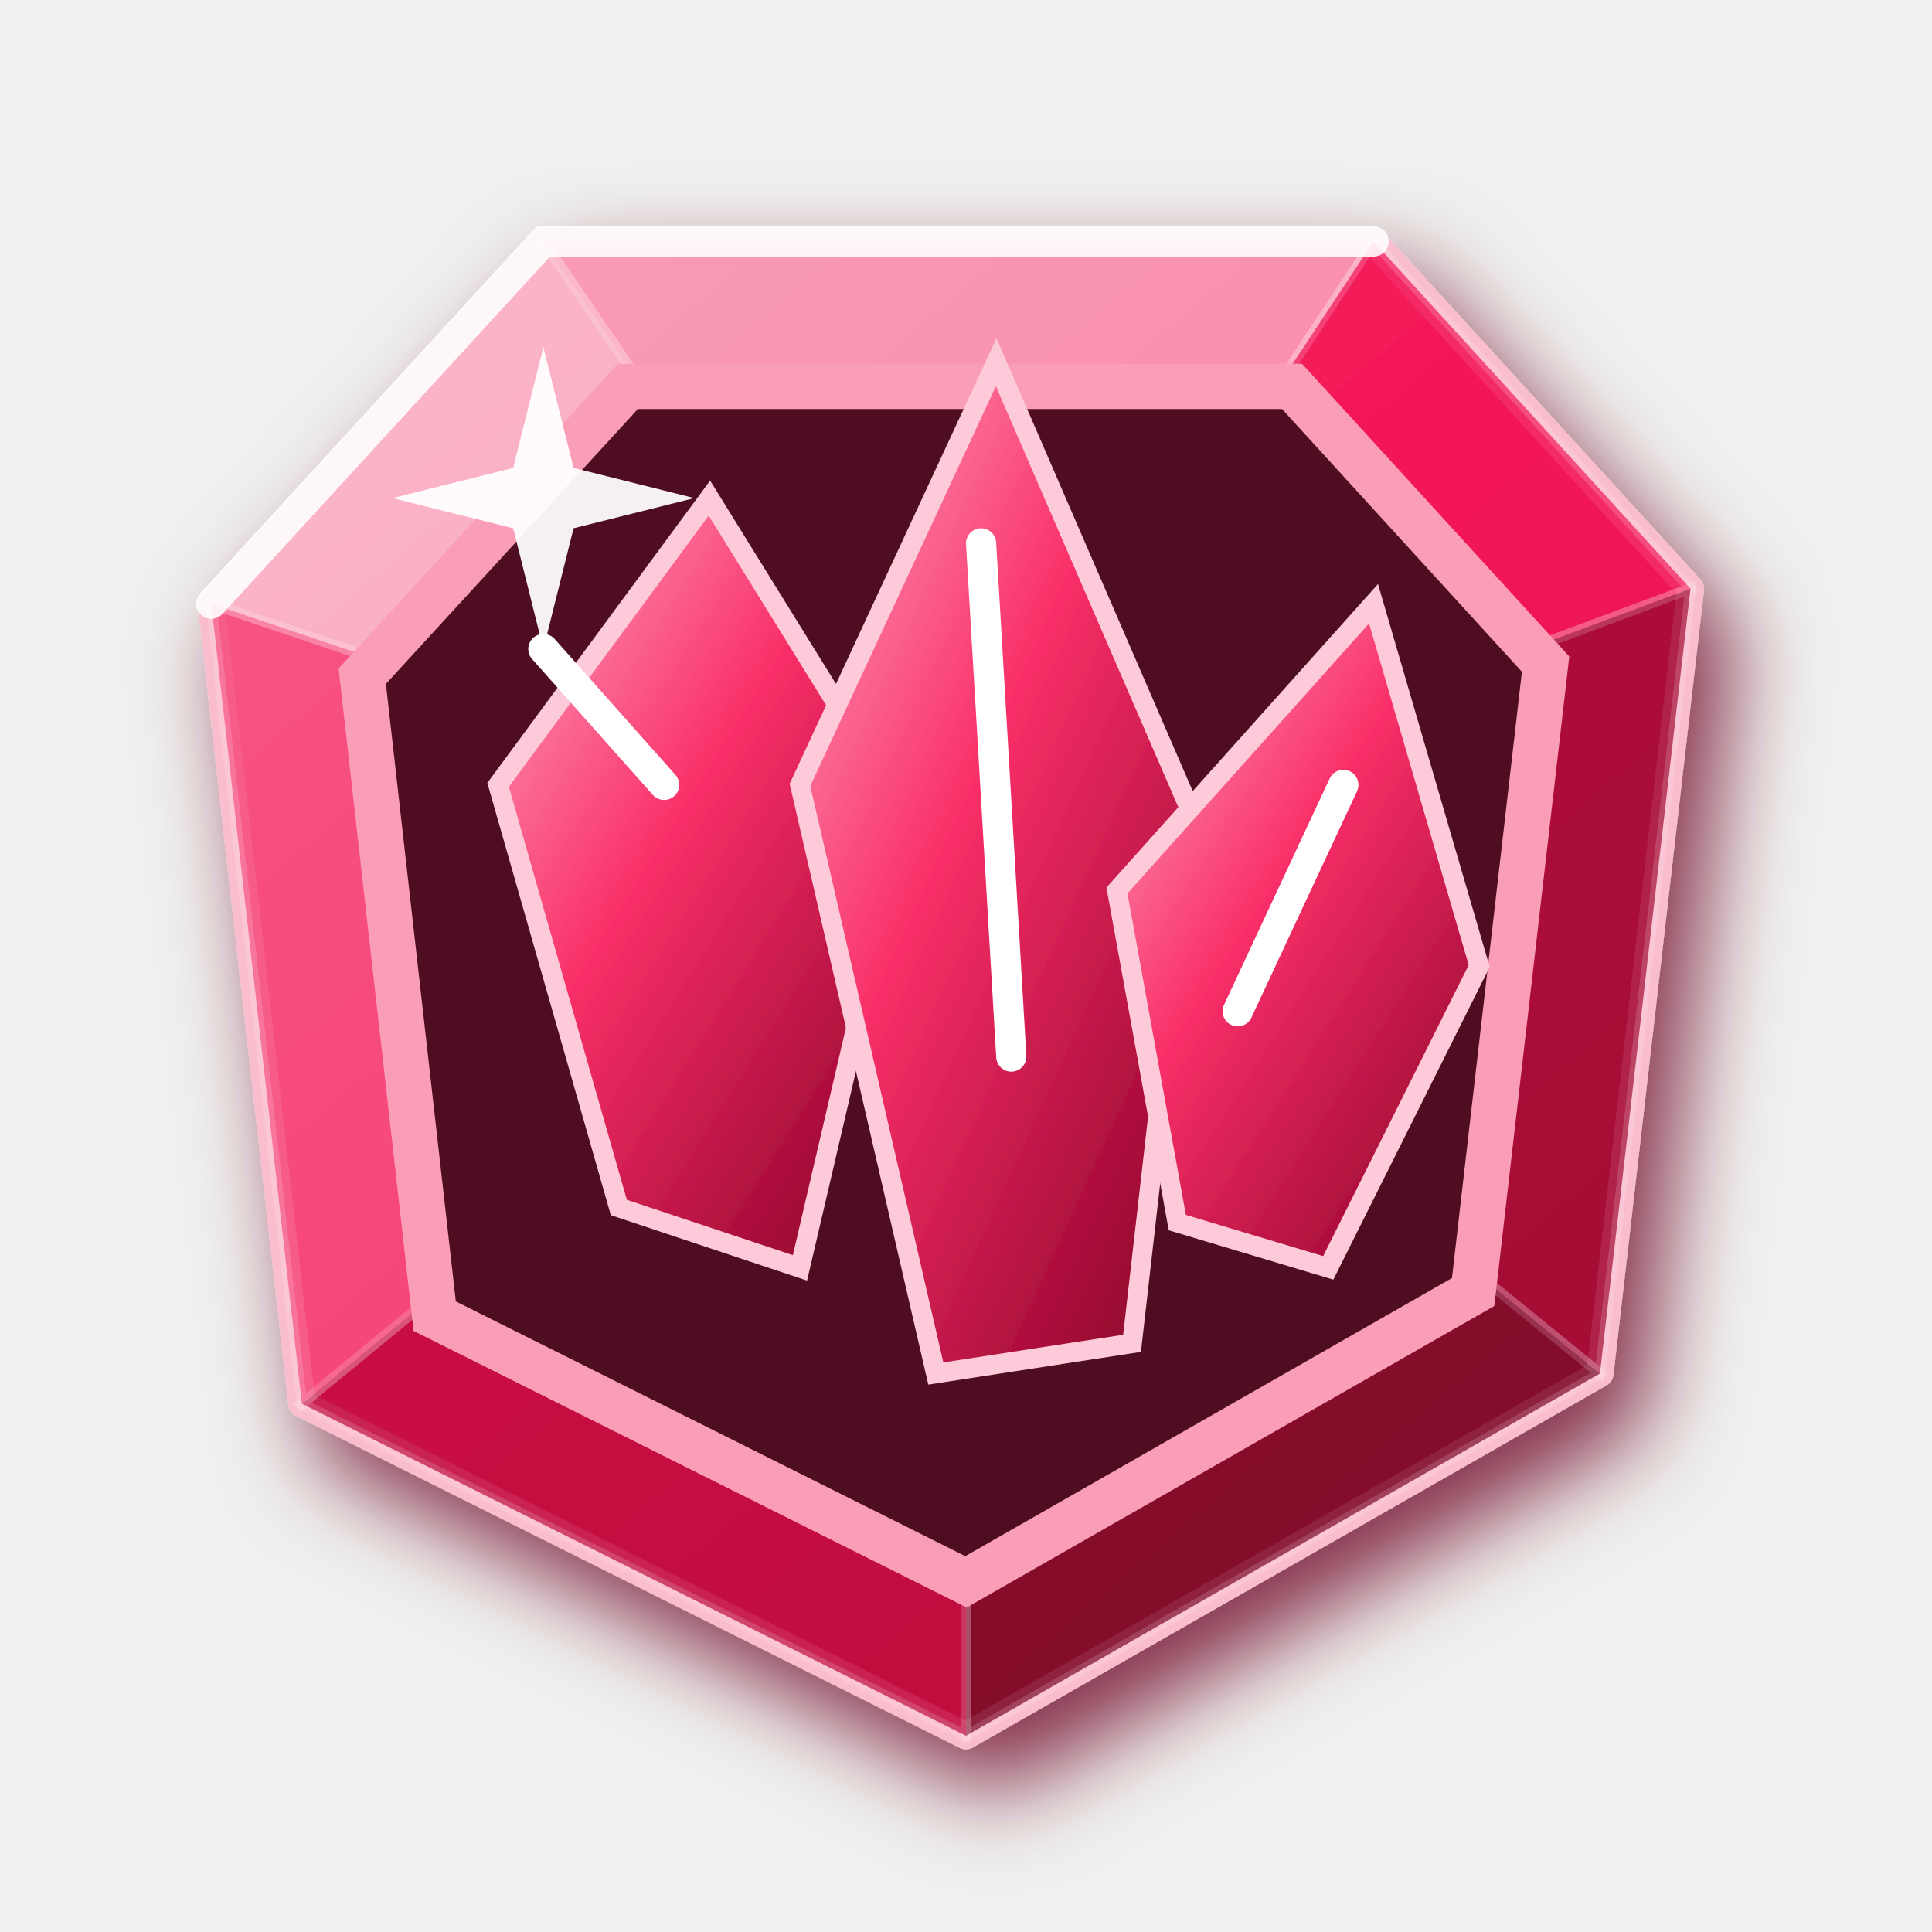
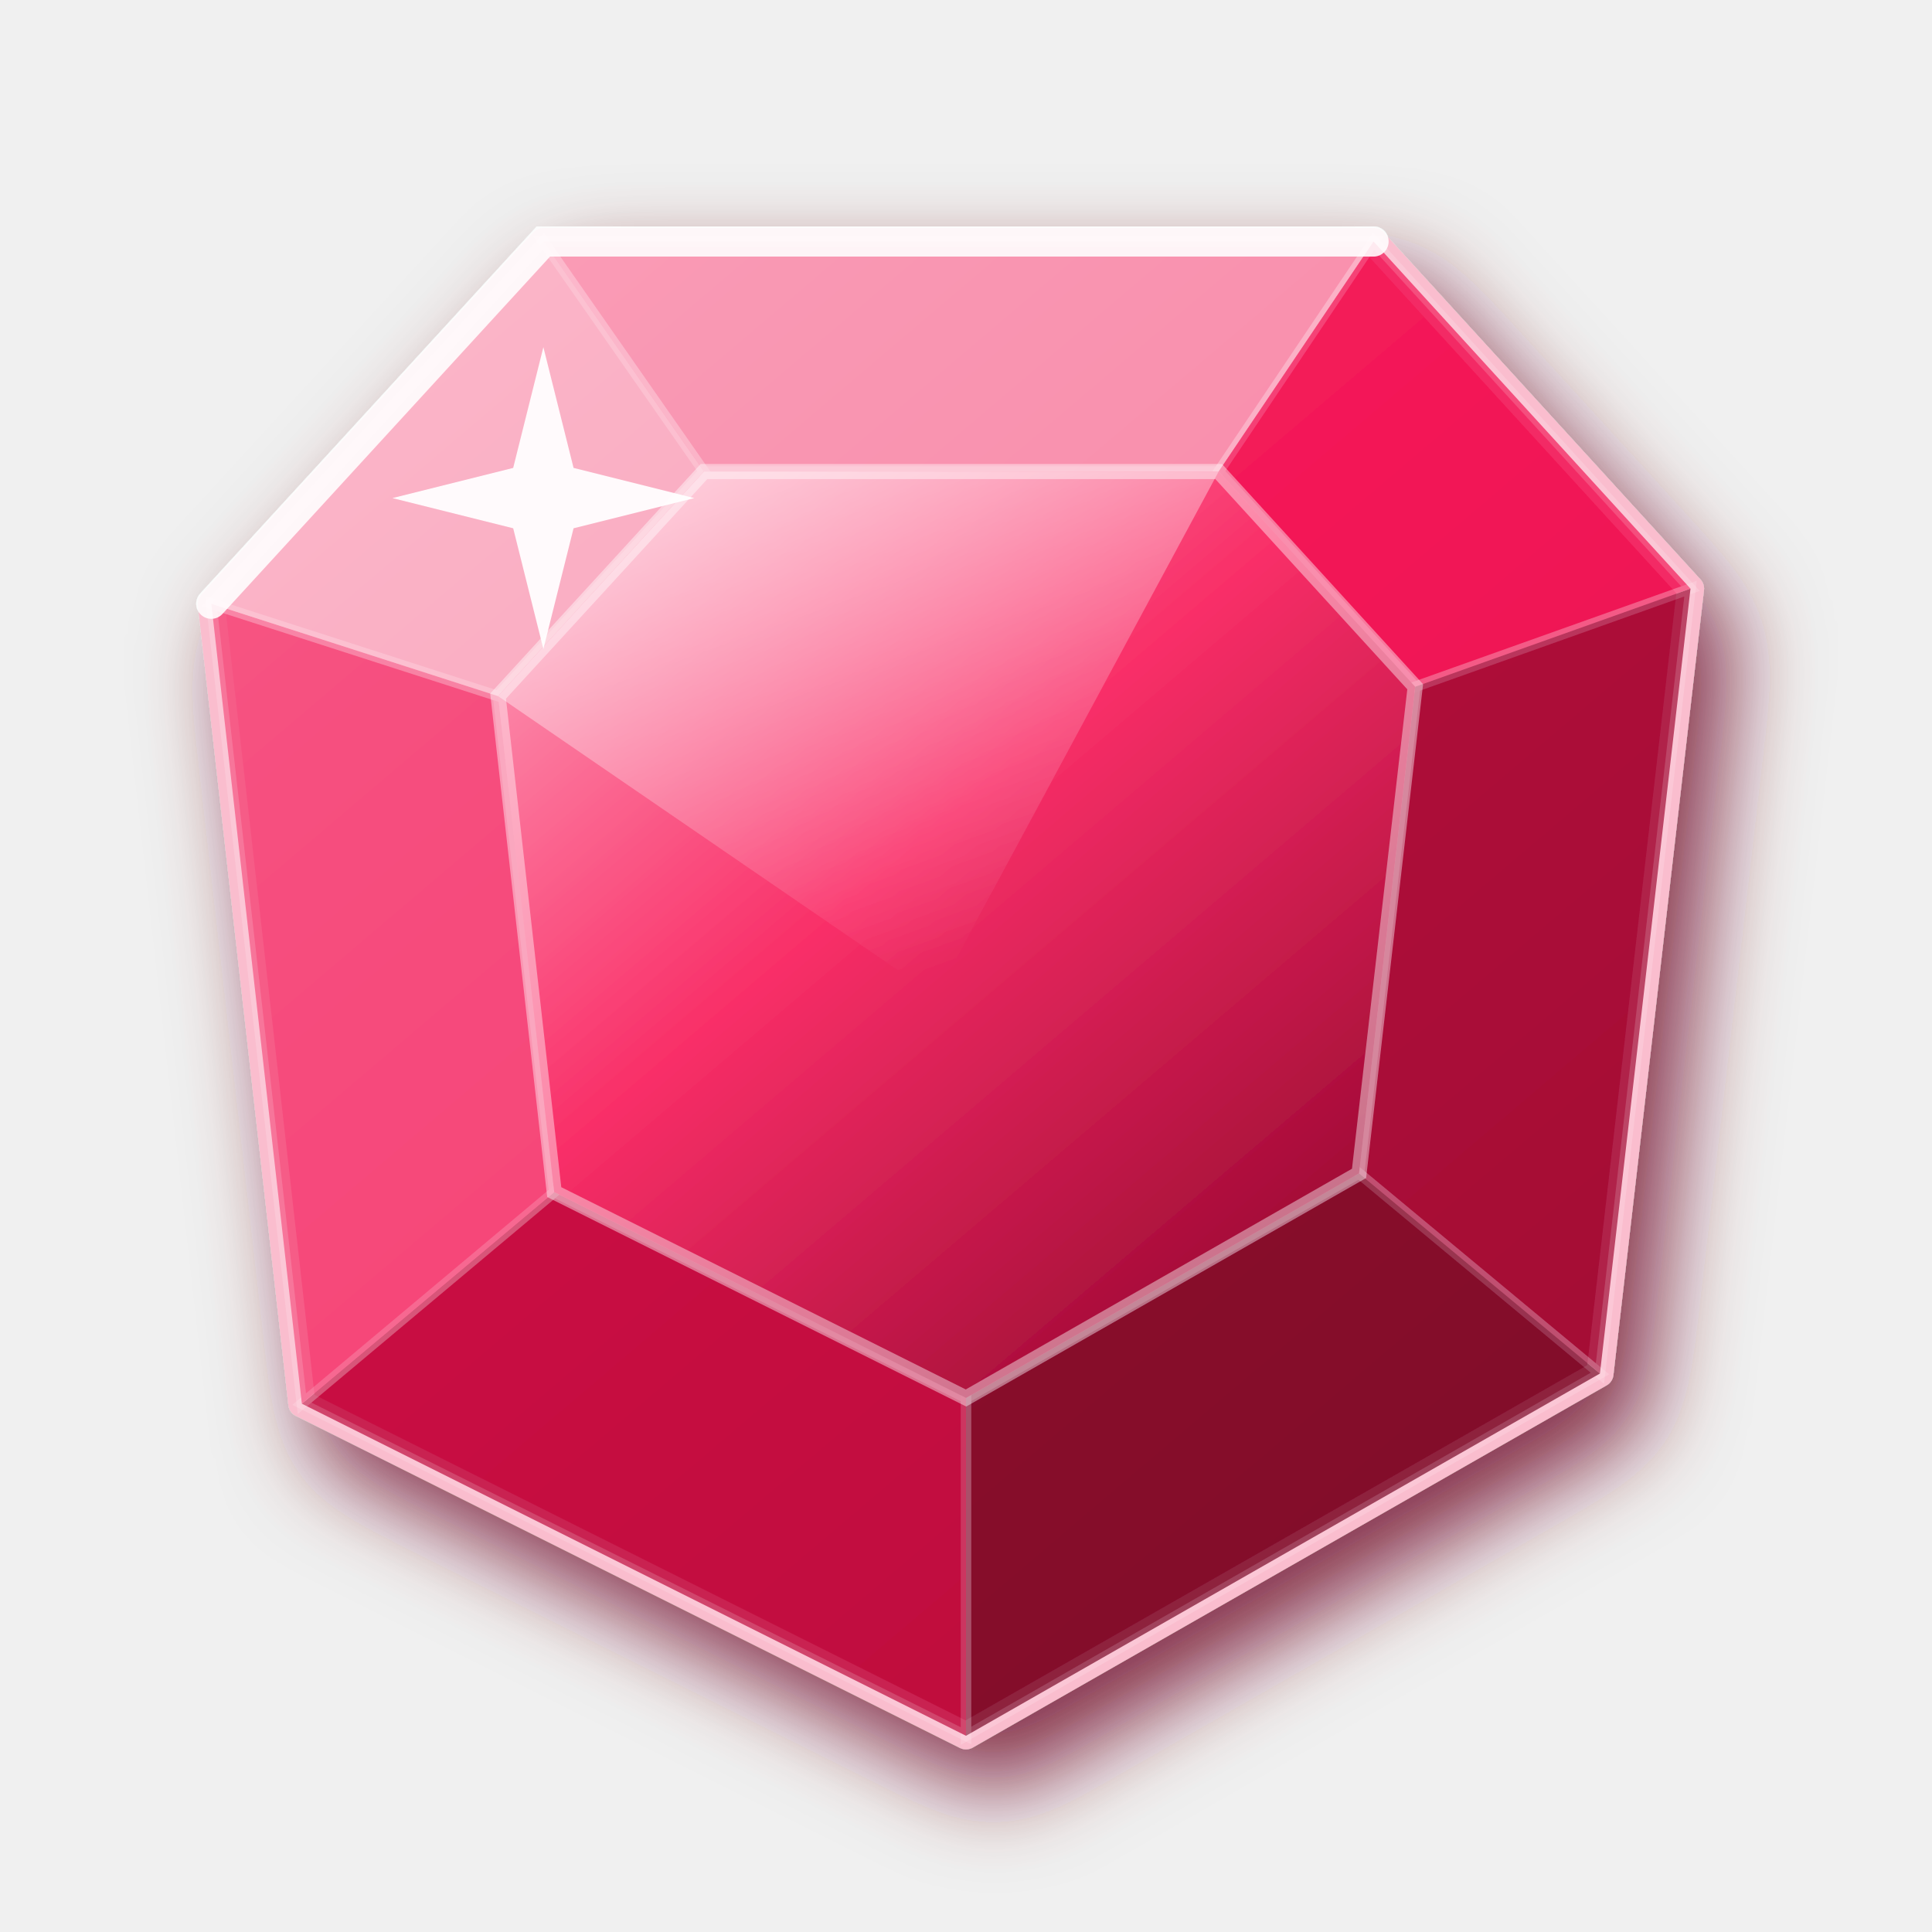
<svg xmlns="http://www.w3.org/2000/svg" viewBox="0 0 128 128">
  <defs>
    <linearGradient id="g" x2=".85" y2="1">
      <stop stop-color="hsl(343,95%,83%)" />
      <stop offset=".46" stop-color="hsl(343,94%,58%)" />
      <stop offset="1" stop-color="hsl(343,95%,29%)" />
    </linearGradient>
    <linearGradient id="shine" x2=".5" y2="1">
      <stop stop-color="white" stop-opacity=".85" />
      <stop offset="1" stop-color="white" stop-opacity="0" />
    </linearGradient>
    <filter id="shadow" x="-30%" y="-30%" width="160%" height="160%">
      <feDropShadow dy="3" stdDeviation="3" flood-color="hsl(343,90%,22%)" flood-opacity=".8" />
    </filter>
  </defs>
  <g filter="url(#shadow)">
    <polygon points="36,16 91,16 112,39 106,91 64,115 20,93 14,40" fill="url(#g)" stroke="hsl(343,85%,86%)" stroke-width="1.8" stroke-linejoin="round" />
-     <polygon points="36,16 91,16 79.66,33.16 47.76,33.16" fill="hsl(343,90%,80%)" fill-opacity=".86" stroke="white" stroke-opacity=".16" stroke-width=".7" />
-     <polygon points="91,16 112,39 91.84,46.5 79.66,33.16" fill="hsl(343,90%,52%)" fill-opacity=".86" stroke="white" stroke-opacity=".16" stroke-width=".7" />
-     <polygon points="112,39 106,91 88.36,76.66 91.84,46.5" fill="hsl(343,90%,34%)" fill-opacity=".86" stroke="white" stroke-opacity=".16" stroke-width=".7" />
-     <polygon points="106,91 64,115 64,90.58 88.36,76.66" fill="hsl(343,90%,26%)" fill-opacity=".86" stroke="white" stroke-opacity=".16" stroke-width=".7" />
-     <polygon points="64,115 20,93 38.48,77.82 64,90.58" fill="hsl(343,90%,40%)" fill-opacity=".86" stroke="white" stroke-opacity=".16" stroke-width=".7" />
-     <polygon points="20,93 14,40 35,47.08 38.48,77.82" fill="hsl(343,90%,63%)" fill-opacity=".86" stroke="white" stroke-opacity=".16" stroke-width=".7" />
-     <polygon points="14,40 36,16 47.76,33.16 35,47.08" fill="hsl(343,90%,86%)" fill-opacity=".86" stroke="white" stroke-opacity=".16" stroke-width=".7" />
-     <polygon points="47.76,33.16 79.66,33.16 91.84,46.5 88.36,76.66 64,90.58 38.48,77.82 35,47.08" fill="url(#g)" stroke="white" stroke-opacity=".42" stroke-width="1" />
-     <path d="M 47.76 33.16 L 79.66 33.16 L 62 66 L 35 47.08 Z" fill="url(#shine)" opacity=".65" />
+     <polygon points="36,16 91,16 80.74,31.24 46.64,31.24" fill="hsl(343,90%,80%)" fill-opacity=".86" stroke="white" stroke-opacity=".16" stroke-width=".7" />
+     <polygon points="91,16 112,39 93.76,45.5 80.74,31.24" fill="hsl(343,90%,52%)" fill-opacity=".86" stroke="white" stroke-opacity=".16" stroke-width=".7" />
+     <polygon points="112,39 106,91 90.04,77.74 93.76,45.5" fill="hsl(343,90%,34%)" fill-opacity=".86" stroke="white" stroke-opacity=".16" stroke-width=".7" />
+     <polygon points="106,91 64,115 64,92.62 90.04,77.74" fill="hsl(343,90%,26%)" fill-opacity=".86" stroke="white" stroke-opacity=".16" stroke-width=".7" />
+     <polygon points="64,115 20,93 36.72,78.98 64,92.62" fill="hsl(343,90%,40%)" fill-opacity=".86" stroke="white" stroke-opacity=".16" stroke-width=".7" />
+     <polygon points="20,93 14,40 33,46.12 36.72,78.98" fill="hsl(343,90%,63%)" fill-opacity=".86" stroke="white" stroke-opacity=".16" stroke-width=".7" />
+     <polygon points="14,40 36,16 46.64,31.24 33,46.12" fill="hsl(343,90%,86%)" fill-opacity=".86" stroke="white" stroke-opacity=".16" stroke-width=".7" />
+     <polygon points="46.64,31.24 80.74,31.24 93.76,45.5 90.04,77.74 64,92.62 36.72,78.98 33,46.12" fill="url(#g)" stroke="white" stroke-opacity=".42" stroke-width="1" />
+     <path d="M 46.64 31.24 L 80.74 31.24 L 62 66 L 33 46.12 Z" fill="url(#shine)" opacity=".72" />
    <path d="M 14 40 L 36 16 L 91 16" fill="none" stroke="white" stroke-opacity=".88" stroke-width="2" stroke-linecap="round" />
-     <polygon points="41.6,25.6 85.6,25.6 102.4,44 97.6,85.6 64,104.8 28.8,87.2 24,44.8" fill="hsl(343,65%,19%)" stroke="hsl(343,90%,80%)" stroke-width="3" />
-     <g fill="url(#g)" stroke="hsl(343,90%,89%)" stroke-width="1.3">
-       <path d="m41 80-8-28 14-19 13 21-7 30Z" />
-       <path d="m62 91-9-39 13-28 13 30-4 35Z" />
-       <path d="m78 81-4-22 17-19 7 24-10 20Z" />
-     </g>
-     <path d="m36 43 8 9m21-16 2 34m22-18-7 15" stroke="white" stroke-width="2" stroke-linecap="round" />
  </g>
  <path d="M 36 23 L 38 31 L 46 33 L 38 35 L 36 43 L 34 35 L 26 33 L 34 31 Z" fill="white" opacity=".94" />
</svg>
